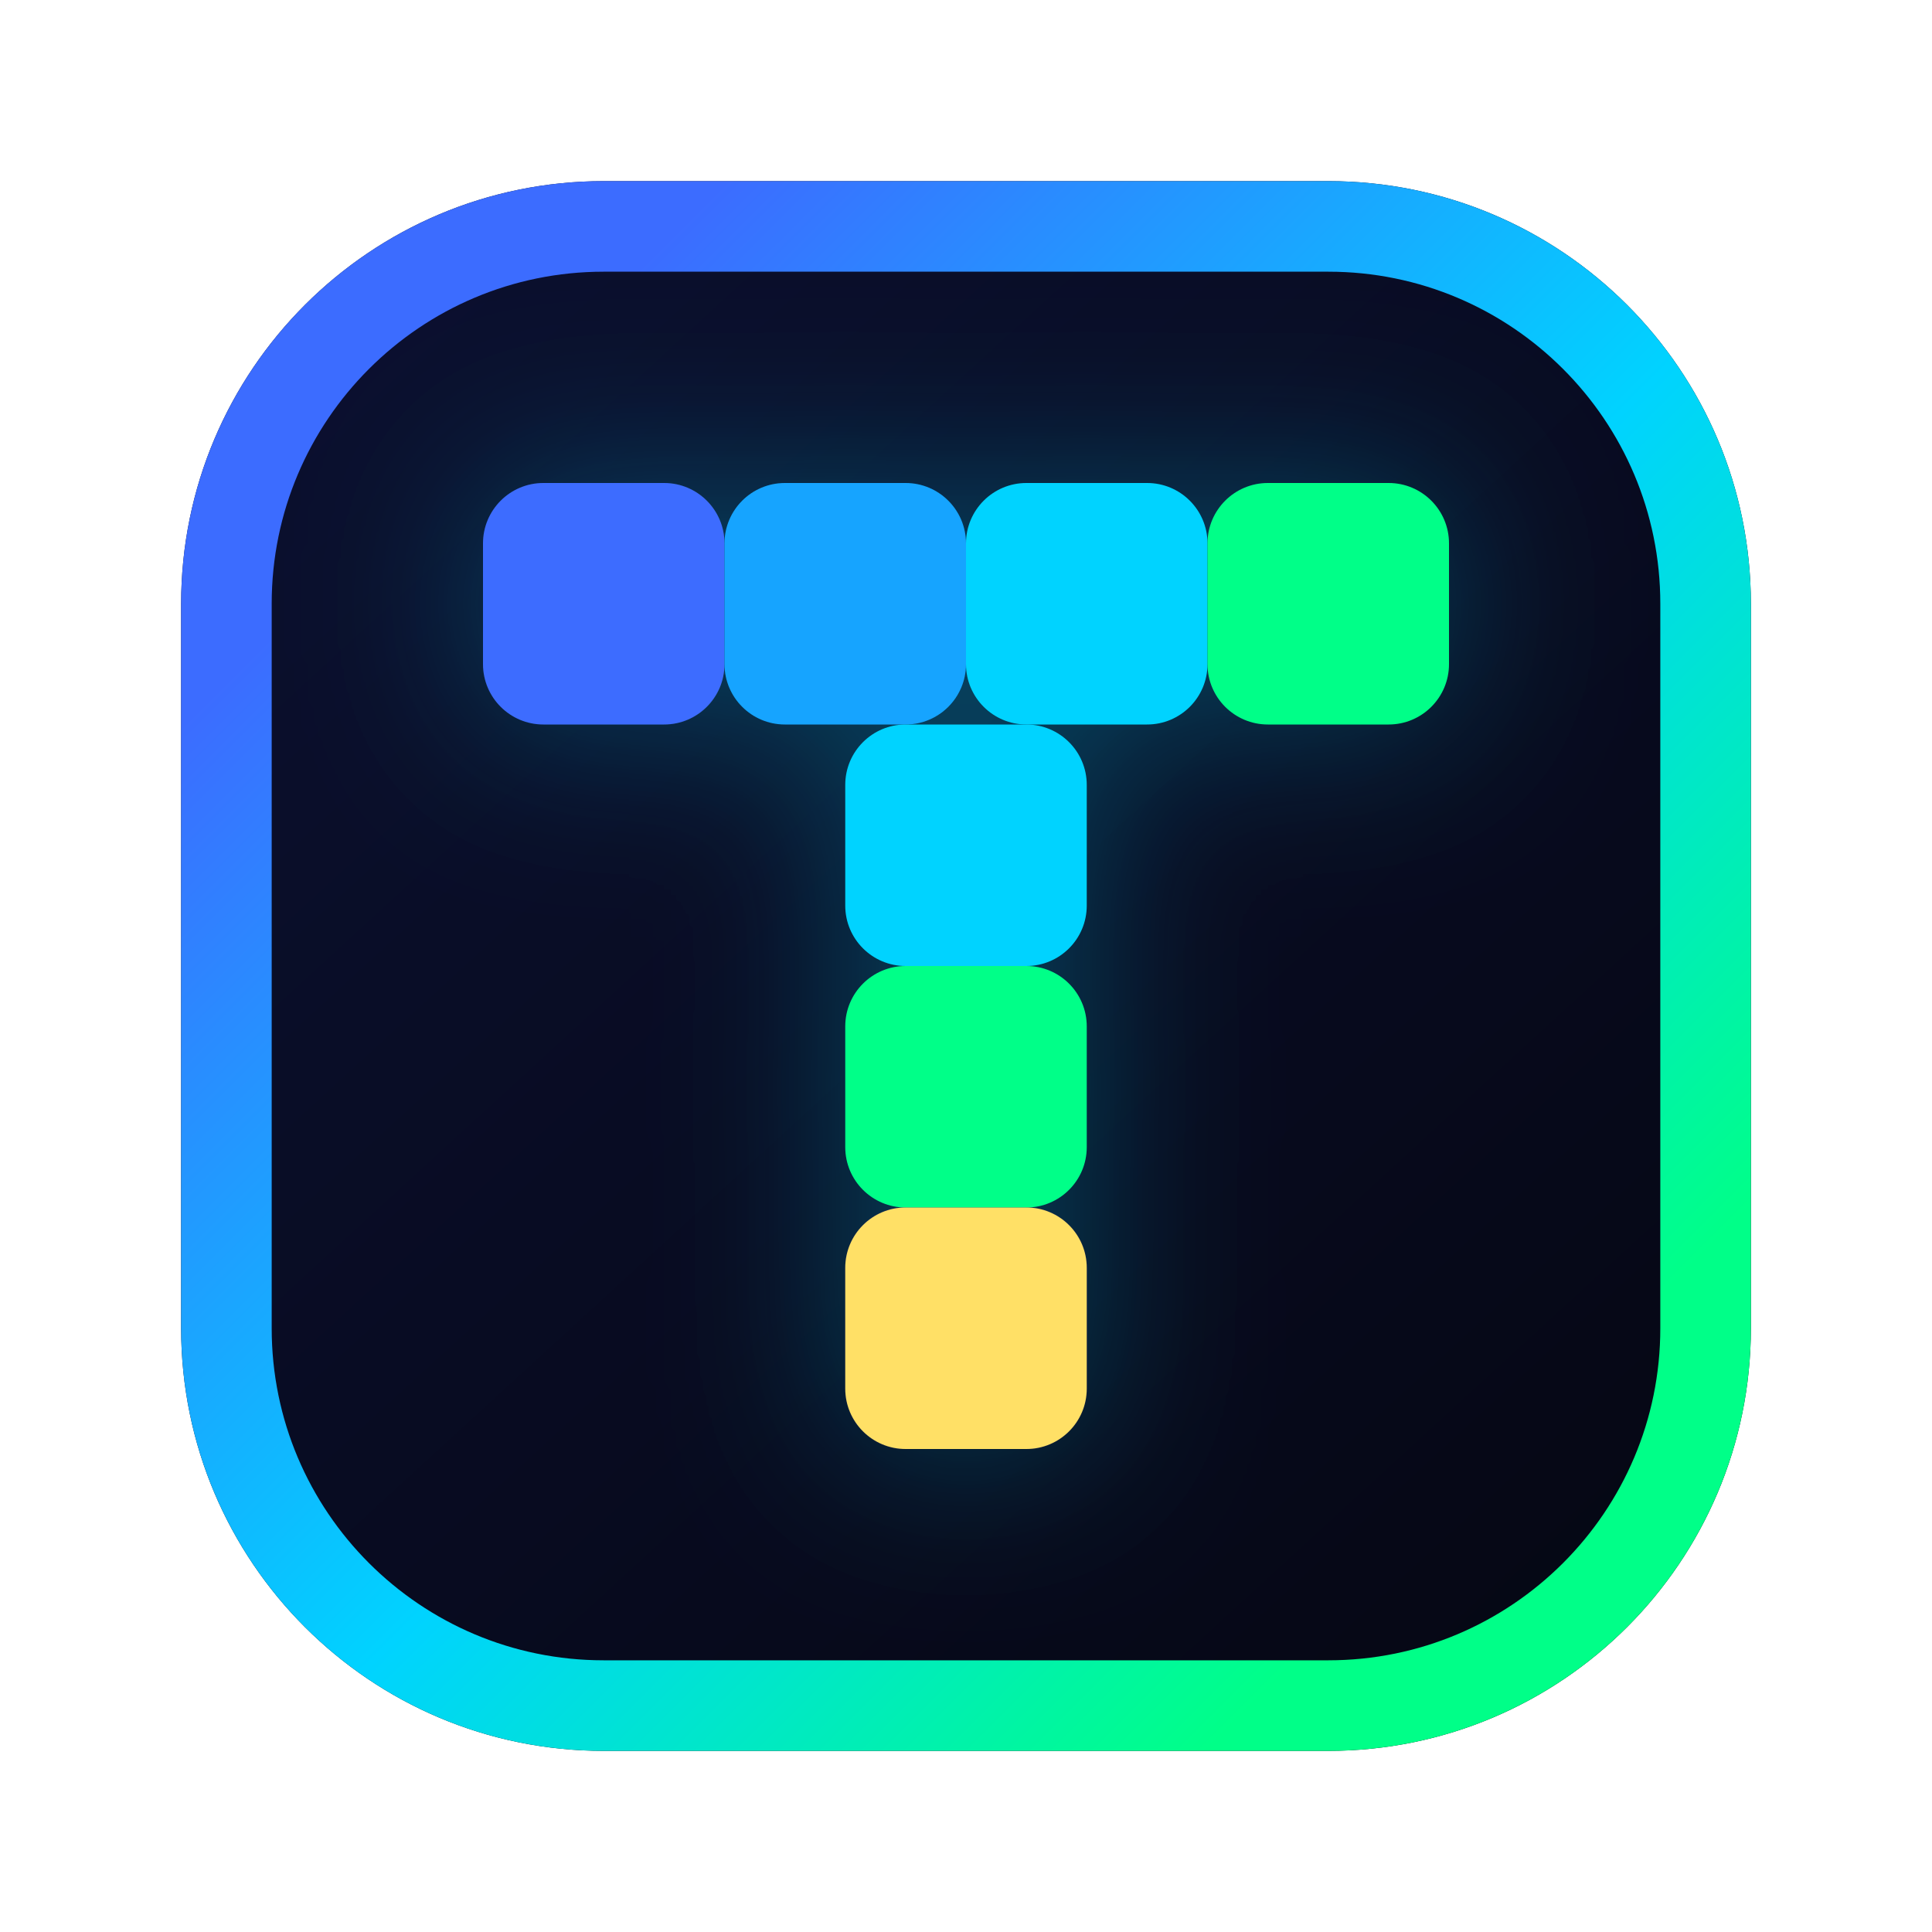
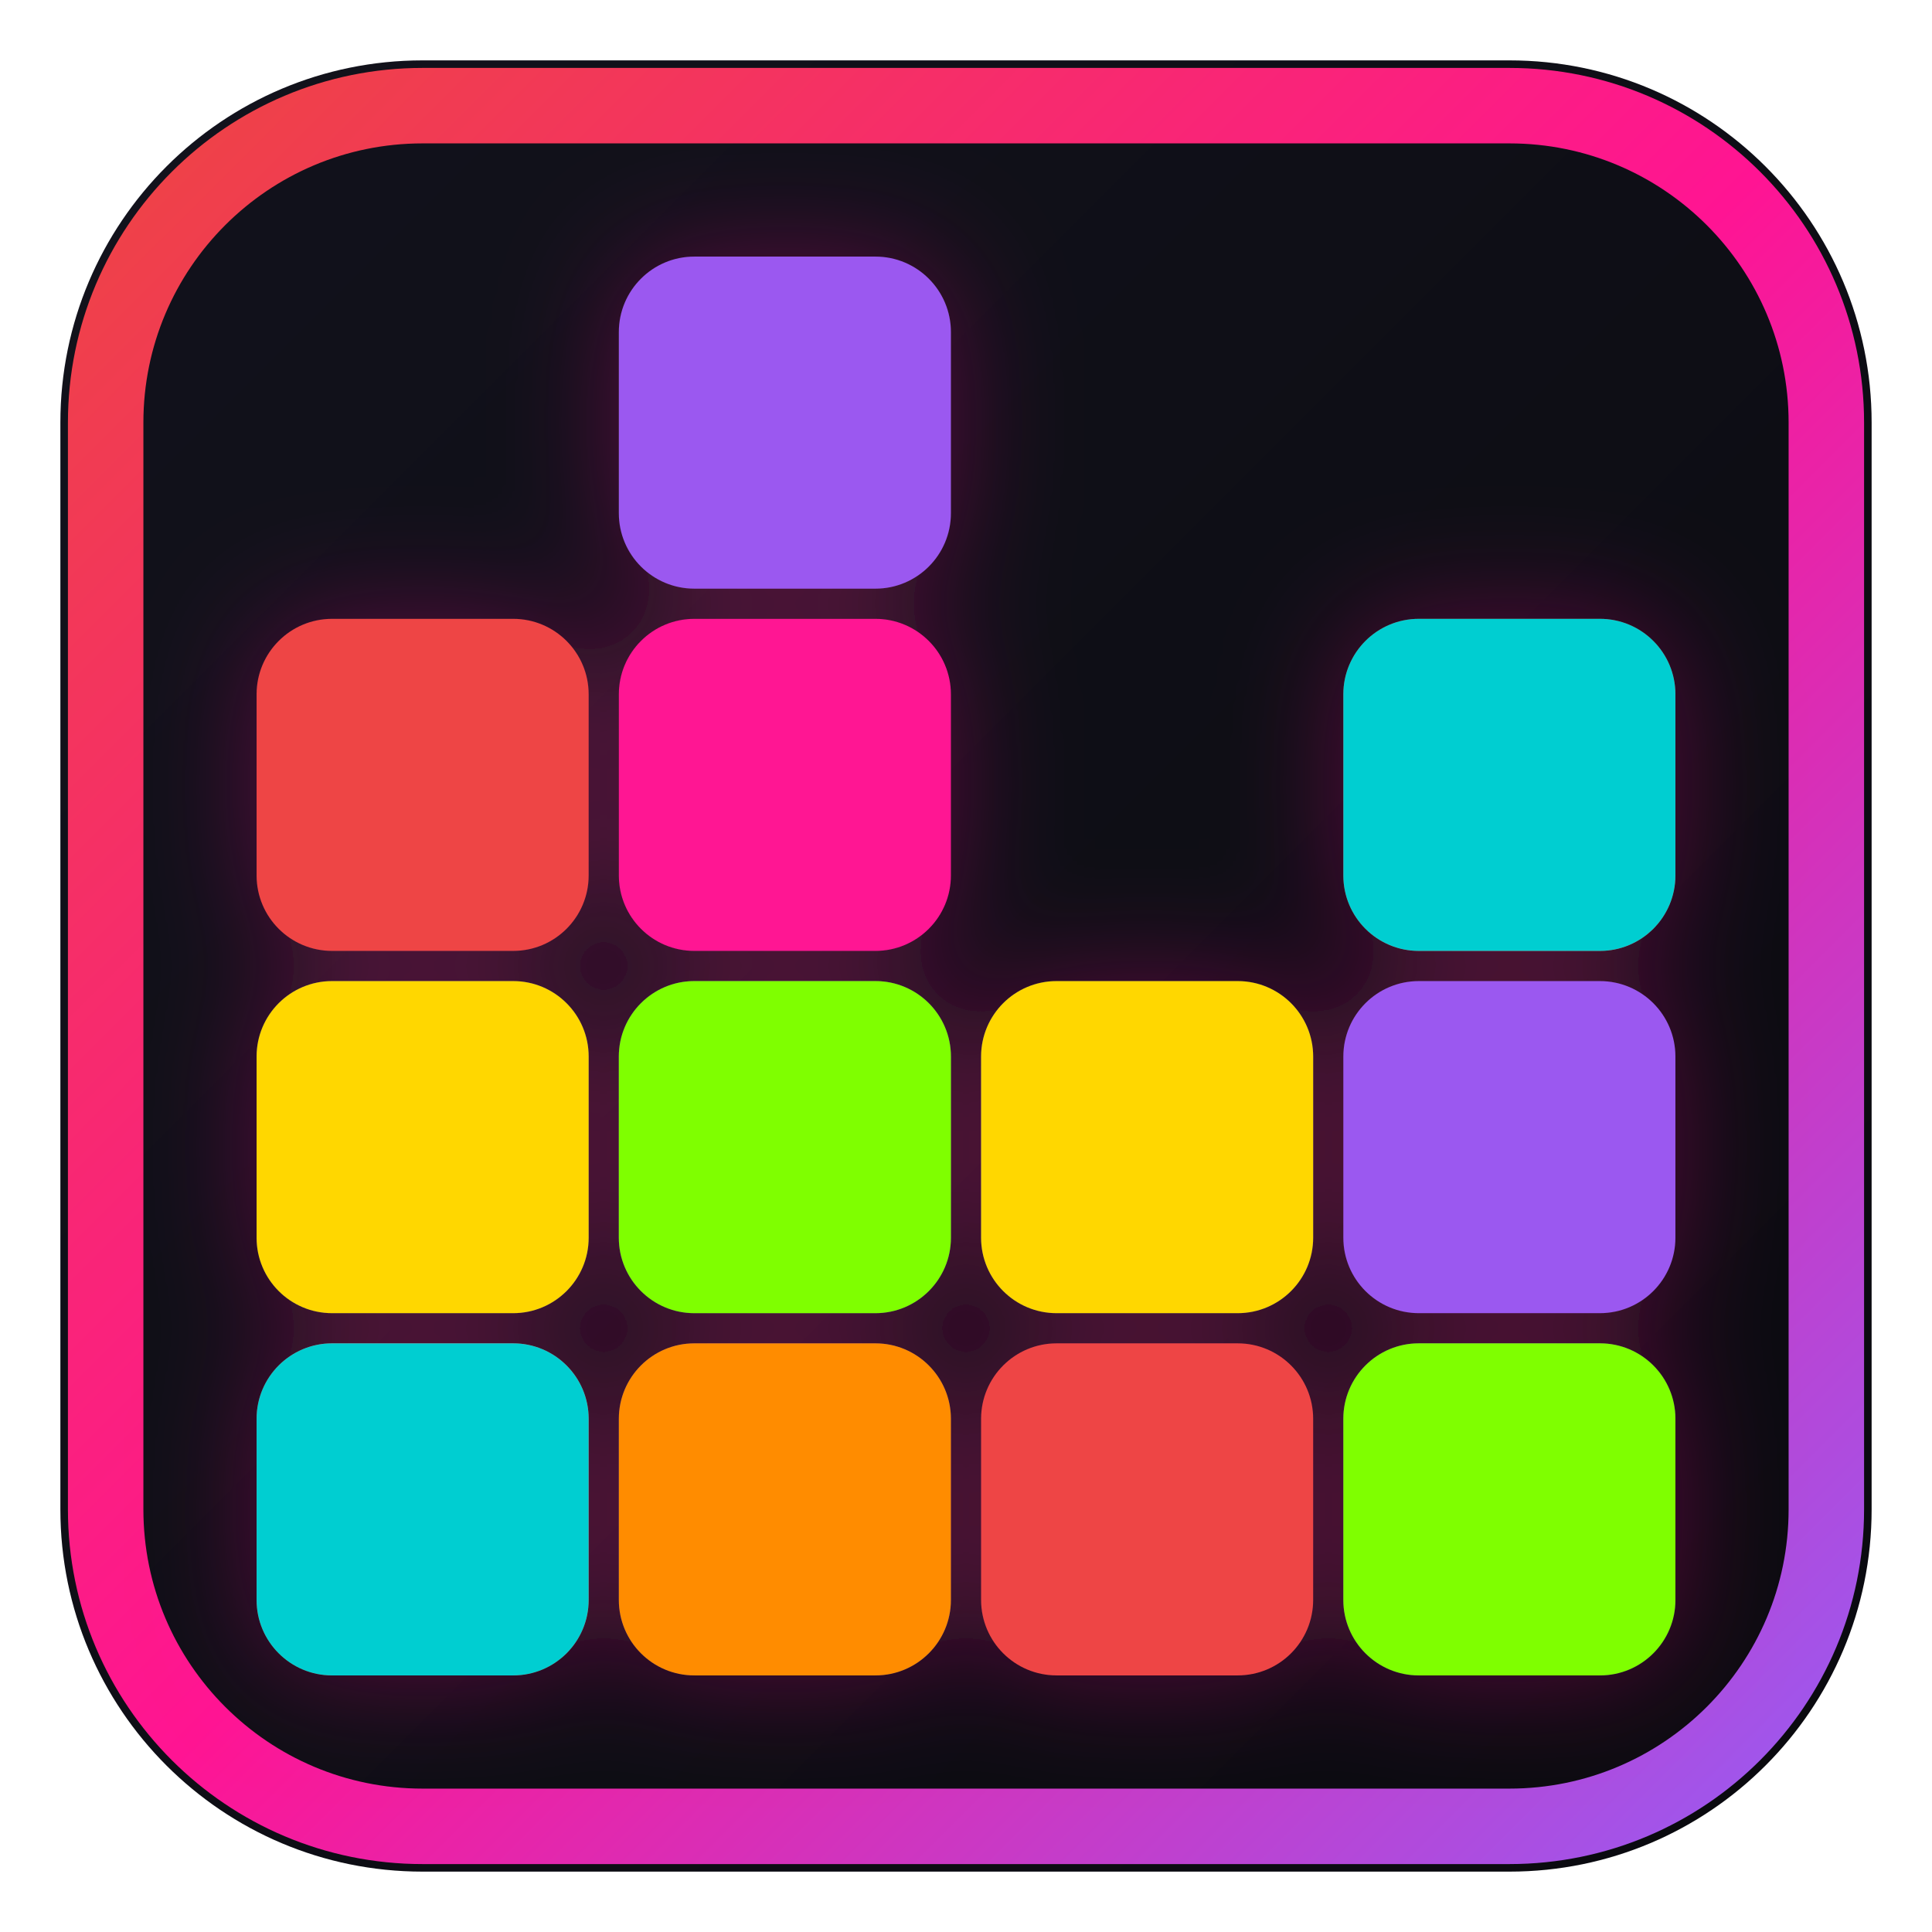
<svg xmlns="http://www.w3.org/2000/svg" viewBox="0 0 64 64" fill="none">
  <defs>
-     <linearGradient id="bg" x1="10" y1="8" x2="54" y2="56" gradientUnits="userSpaceOnUse">
-       <stop stop-color="#0b1030" />
-       <stop offset="1" stop-color="#050713" />
+     <linearGradient id="bg" x1="4" y1="4" x2="60" y2="60" gradientUnits="userSpaceOnUse">
+       <stop stop-color="#12121c" />
+       <stop offset="1" stop-color="#0a0a0f" />
    </linearGradient>
-     <linearGradient id="glow" x1="16" y1="14" x2="50" y2="48" gradientUnits="userSpaceOnUse">
-       <stop stop-color="#3c6cff" />
-       <stop offset=".55" stop-color="#00d3ff" />
-       <stop offset="1" stop-color="#00ff88" />
+     <linearGradient id="glow" x1="4" y1="4" x2="60" y2="60" gradientUnits="userSpaceOnUse">
+       <stop stop-color="#EE4444" />
+       <stop offset=".5" stop-color="#FF1493" />
+       <stop offset="1" stop-color="#9B59F0" />
    </linearGradient>
    <filter id="shadow" x="0" y="0" width="64" height="64" filterUnits="userSpaceOnUse">
-       <feDropShadow dx="0" dy="0" stdDeviation="3" flood-color="#00d3ff" flood-opacity=".28" />
+       <feDropShadow dx="0" dy="0" stdDeviation="2" flood-color="#FF1493" flood-opacity=".3" />
    </filter>
  </defs>
-   <rect x="6" y="6" width="52" height="52" rx="14" fill="url(#bg)" />
-   <rect x="7.5" y="7.5" width="49" height="49" rx="12.5" stroke="url(#glow)" stroke-width="3" />
+   <rect x="2" y="2" width="60" height="60" rx="12" fill="url(#bg)" />
+   <rect x="3.5" y="3.5" width="57" height="57" rx="10.5" stroke="url(#glow)" stroke-width="2.5" />
  <g filter="url(#shadow)">
-     <rect x="16" y="16" width="8" height="8" rx="2" fill="#3c6cff" />
-     <rect x="24" y="16" width="8" height="8" rx="2" fill="#16a4ff" />
-     <rect x="32" y="16" width="8" height="8" rx="2" fill="#00d3ff" />
-     <rect x="40" y="16" width="8" height="8" rx="2" fill="#00ff88" />
-     <rect x="28" y="24" width="8" height="8" rx="2" fill="#00d3ff" />
-     <rect x="28" y="32" width="8" height="8" rx="2" fill="#00ff88" />
-     <rect x="28" y="40" width="8" height="8" rx="2" fill="#ffe066" />
+     <rect x="8.5" y="20.5" width="11" height="11" rx="2.5" fill="#EE4444" />
+     <rect x="8.5" y="32.5" width="11" height="11" rx="2.5" fill="#FFD700" />
+     <rect x="8.5" y="44.5" width="11" height="11" rx="2.5" fill="#00CED1" />
+     <rect x="20.5" y="8.5" width="11" height="11" rx="2.5" fill="#9B59F0" />
+     <rect x="20.5" y="20.5" width="11" height="11" rx="2.5" fill="#FF1493" />
+     <rect x="20.5" y="32.5" width="11" height="11" rx="2.5" fill="#7FFF00" />
+     <rect x="20.5" y="44.5" width="11" height="11" rx="2.5" fill="#FF8C00" />
+     <rect x="32.5" y="32.5" width="11" height="11" rx="2.5" fill="#FFD700" />
+     <rect x="32.5" y="44.5" width="11" height="11" rx="2.5" fill="#EE4444" />
+     <rect x="44.5" y="20.5" width="11" height="11" rx="2.5" fill="#00CED1" />
+     <rect x="44.5" y="32.5" width="11" height="11" rx="2.5" fill="#9B59F0" />
+     <rect x="44.5" y="44.5" width="11" height="11" rx="2.5" fill="#7FFF00" />
  </g>
</svg>
